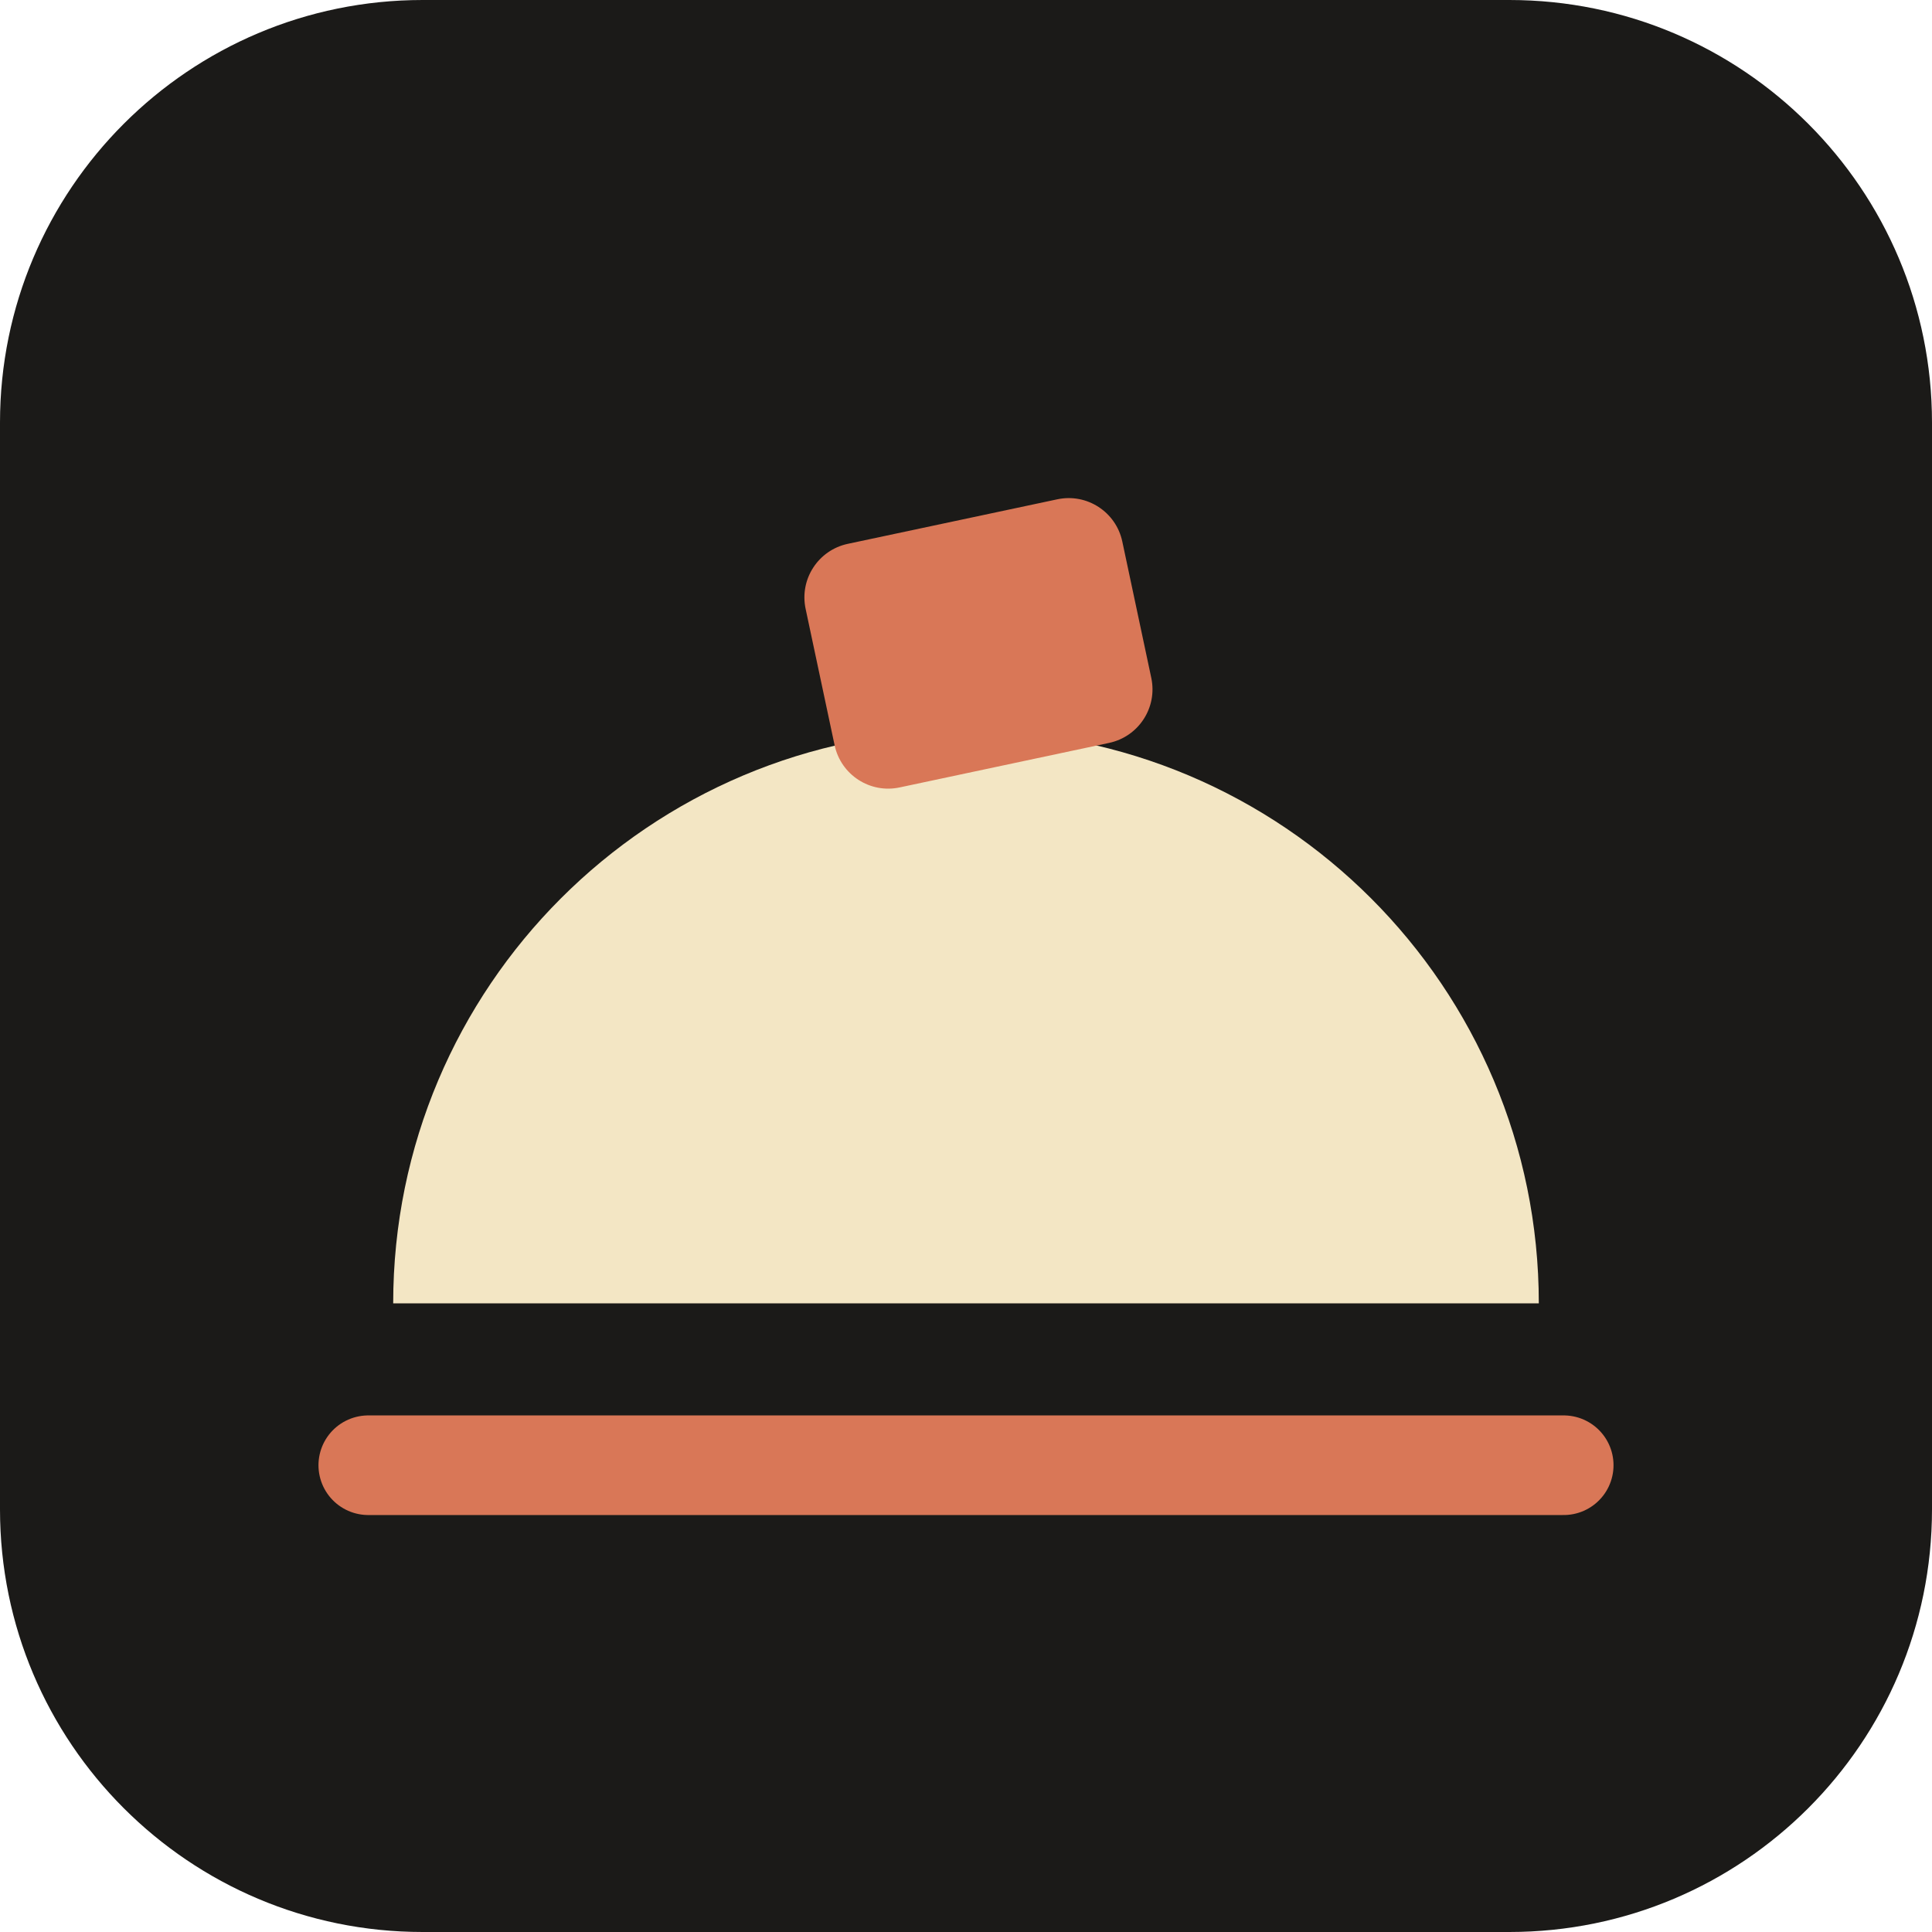
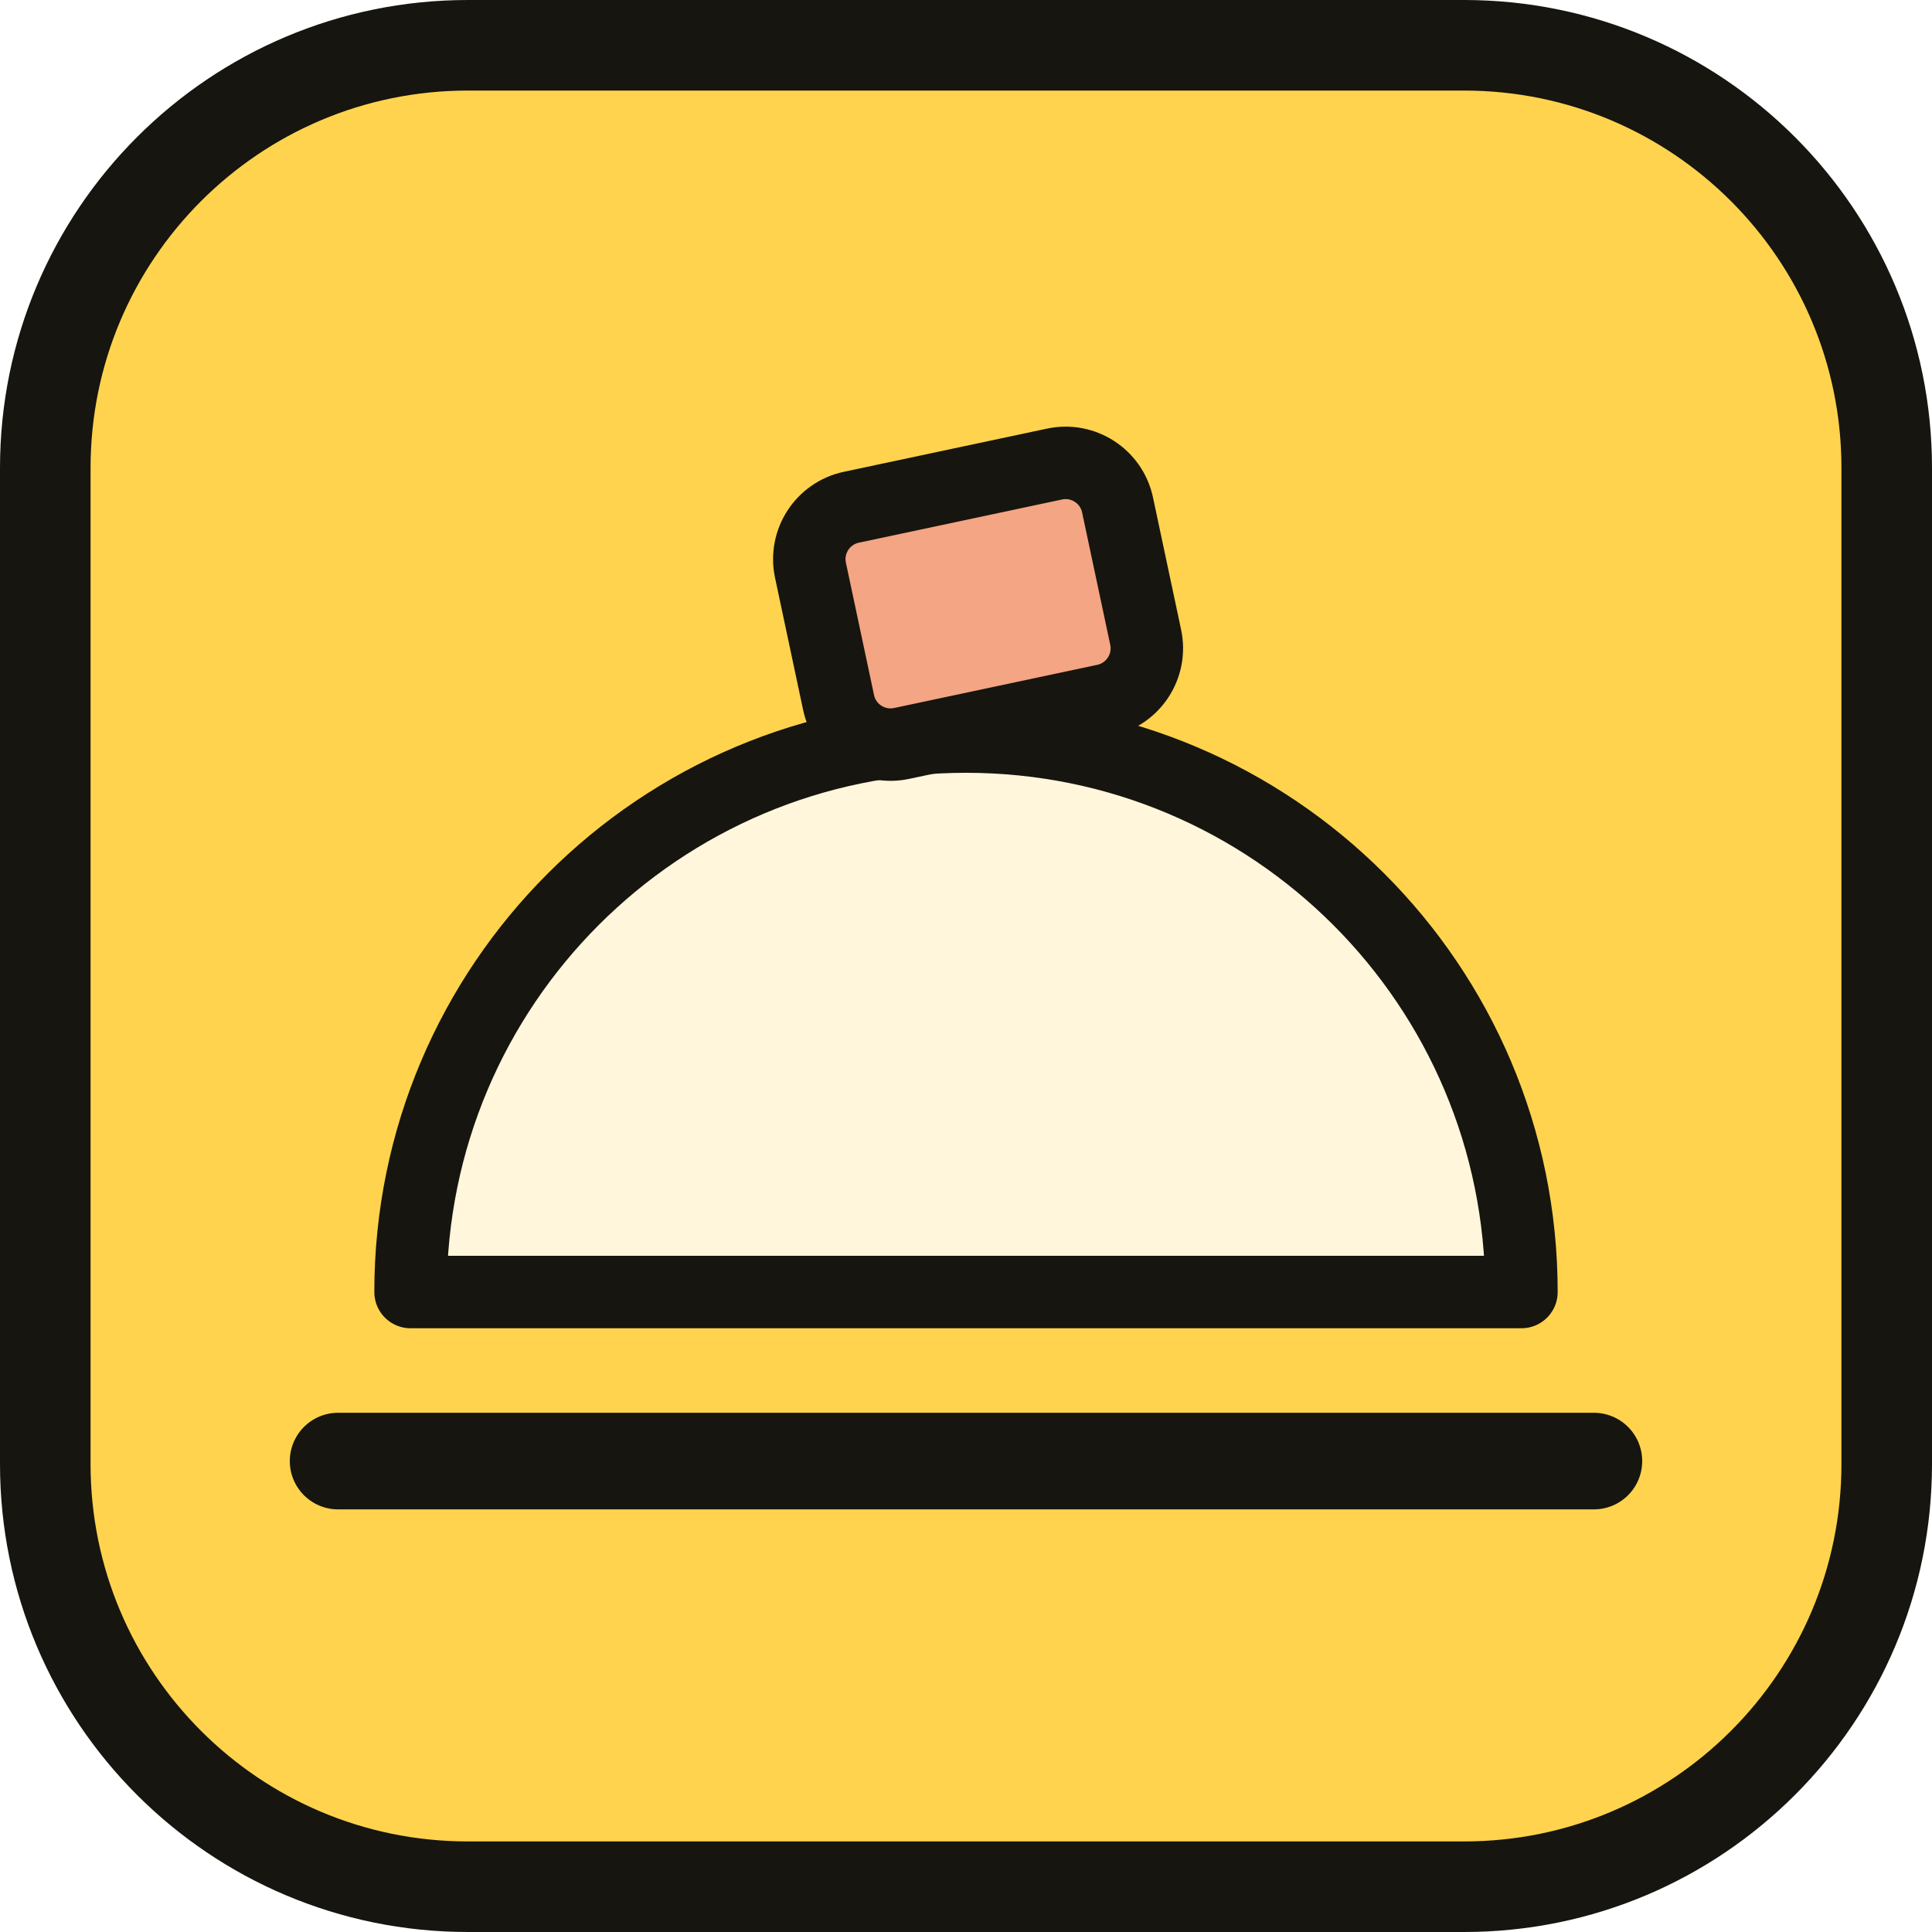
<svg xmlns="http://www.w3.org/2000/svg" viewBox="0 0 64 64" role="img" aria-label="Mash">
-   <rect width="64" height="64" rx="14" fill="#1b1a18" />
-   <g transform="translate(5.6 4.4) scale(.825)">
-     <path d="M9 47a23 23 0 0 1 46 0z" fill="#f3e6c4" />
-     <rect x="26" y="15.5" width="13" height="10" rx="2.2" fill="#d97757" transform="rotate(-12 32.5 20.5)" />
-     <path d="M8 53.5h48" fill="none" stroke="#d97757" stroke-width="4" stroke-linecap="round" />
+   <rect x="1.5" y="1.5" width="61" height="61" rx="14" fill="#ffd34e" stroke="#16150f" stroke-width="3" />
+   <g transform="translate(6.4 5.2) scale(.8)">
+     <path d="M9 47a23 23 0 0 1 46 0z" fill="#fff6dc" stroke="#16150f" stroke-width="3" stroke-linejoin="round" />
+     <rect x="26" y="13.5" width="13" height="10" rx="2.2" fill="#f4a583" stroke="#16150f" stroke-width="3" transform="rotate(-12 32.5 18.5)" />
+     <path d="M6 54h52" fill="none" stroke="#16150f" stroke-width="4" stroke-linecap="round" />
  </g>
</svg>
